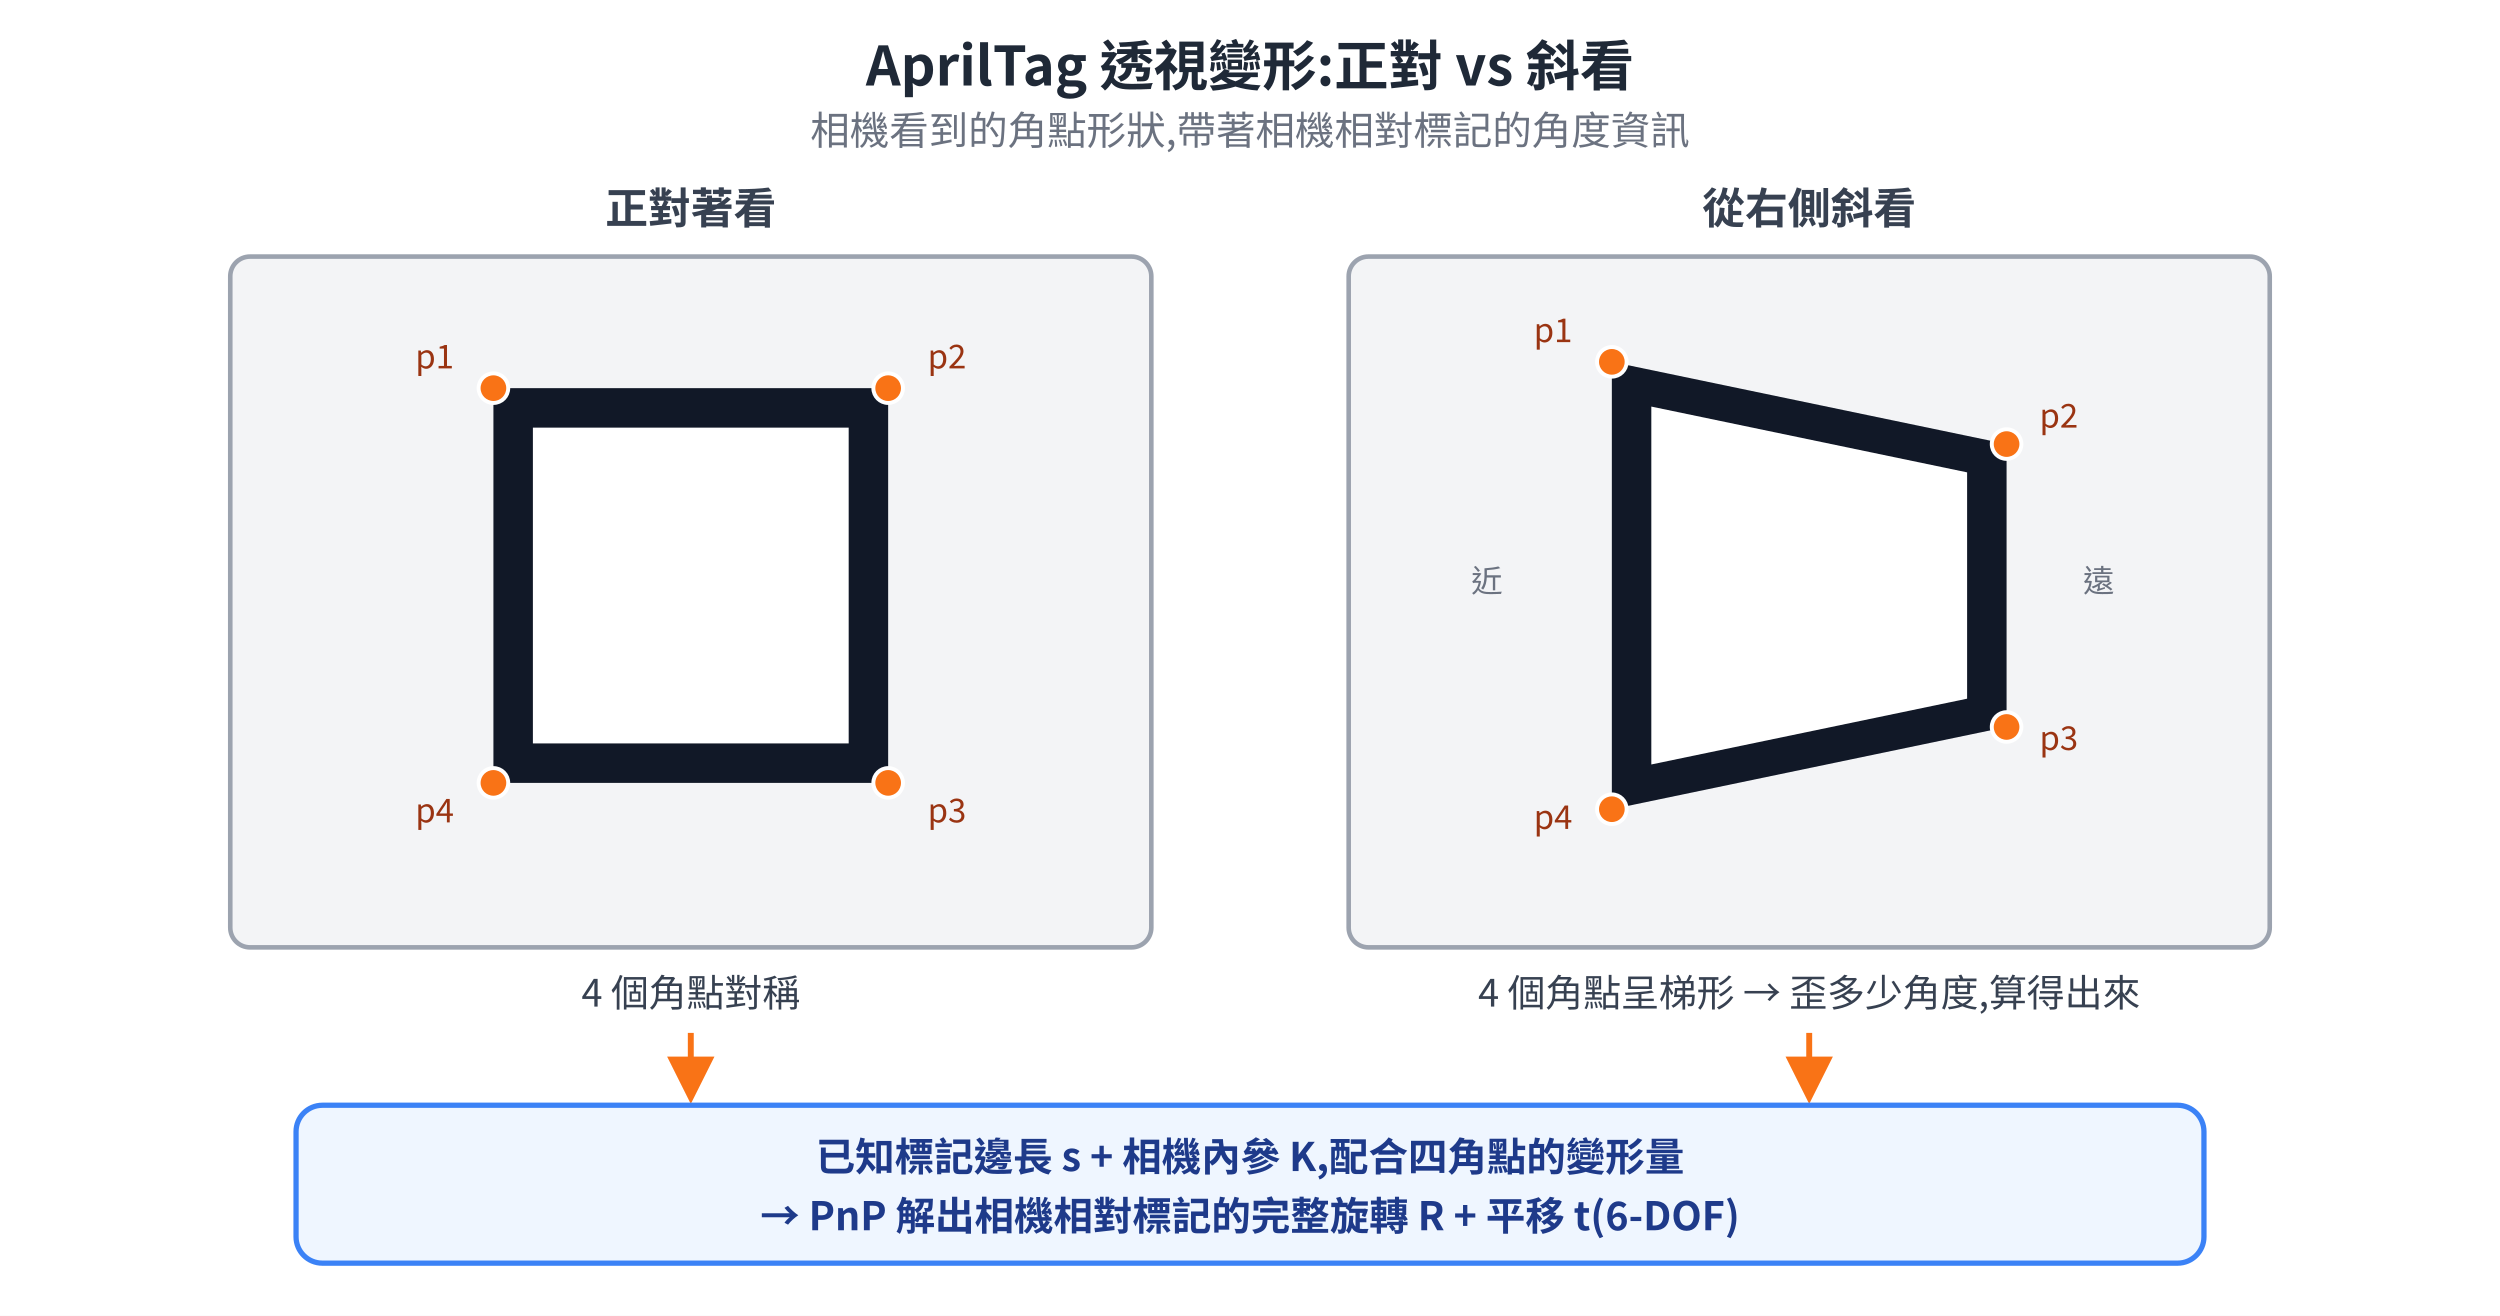
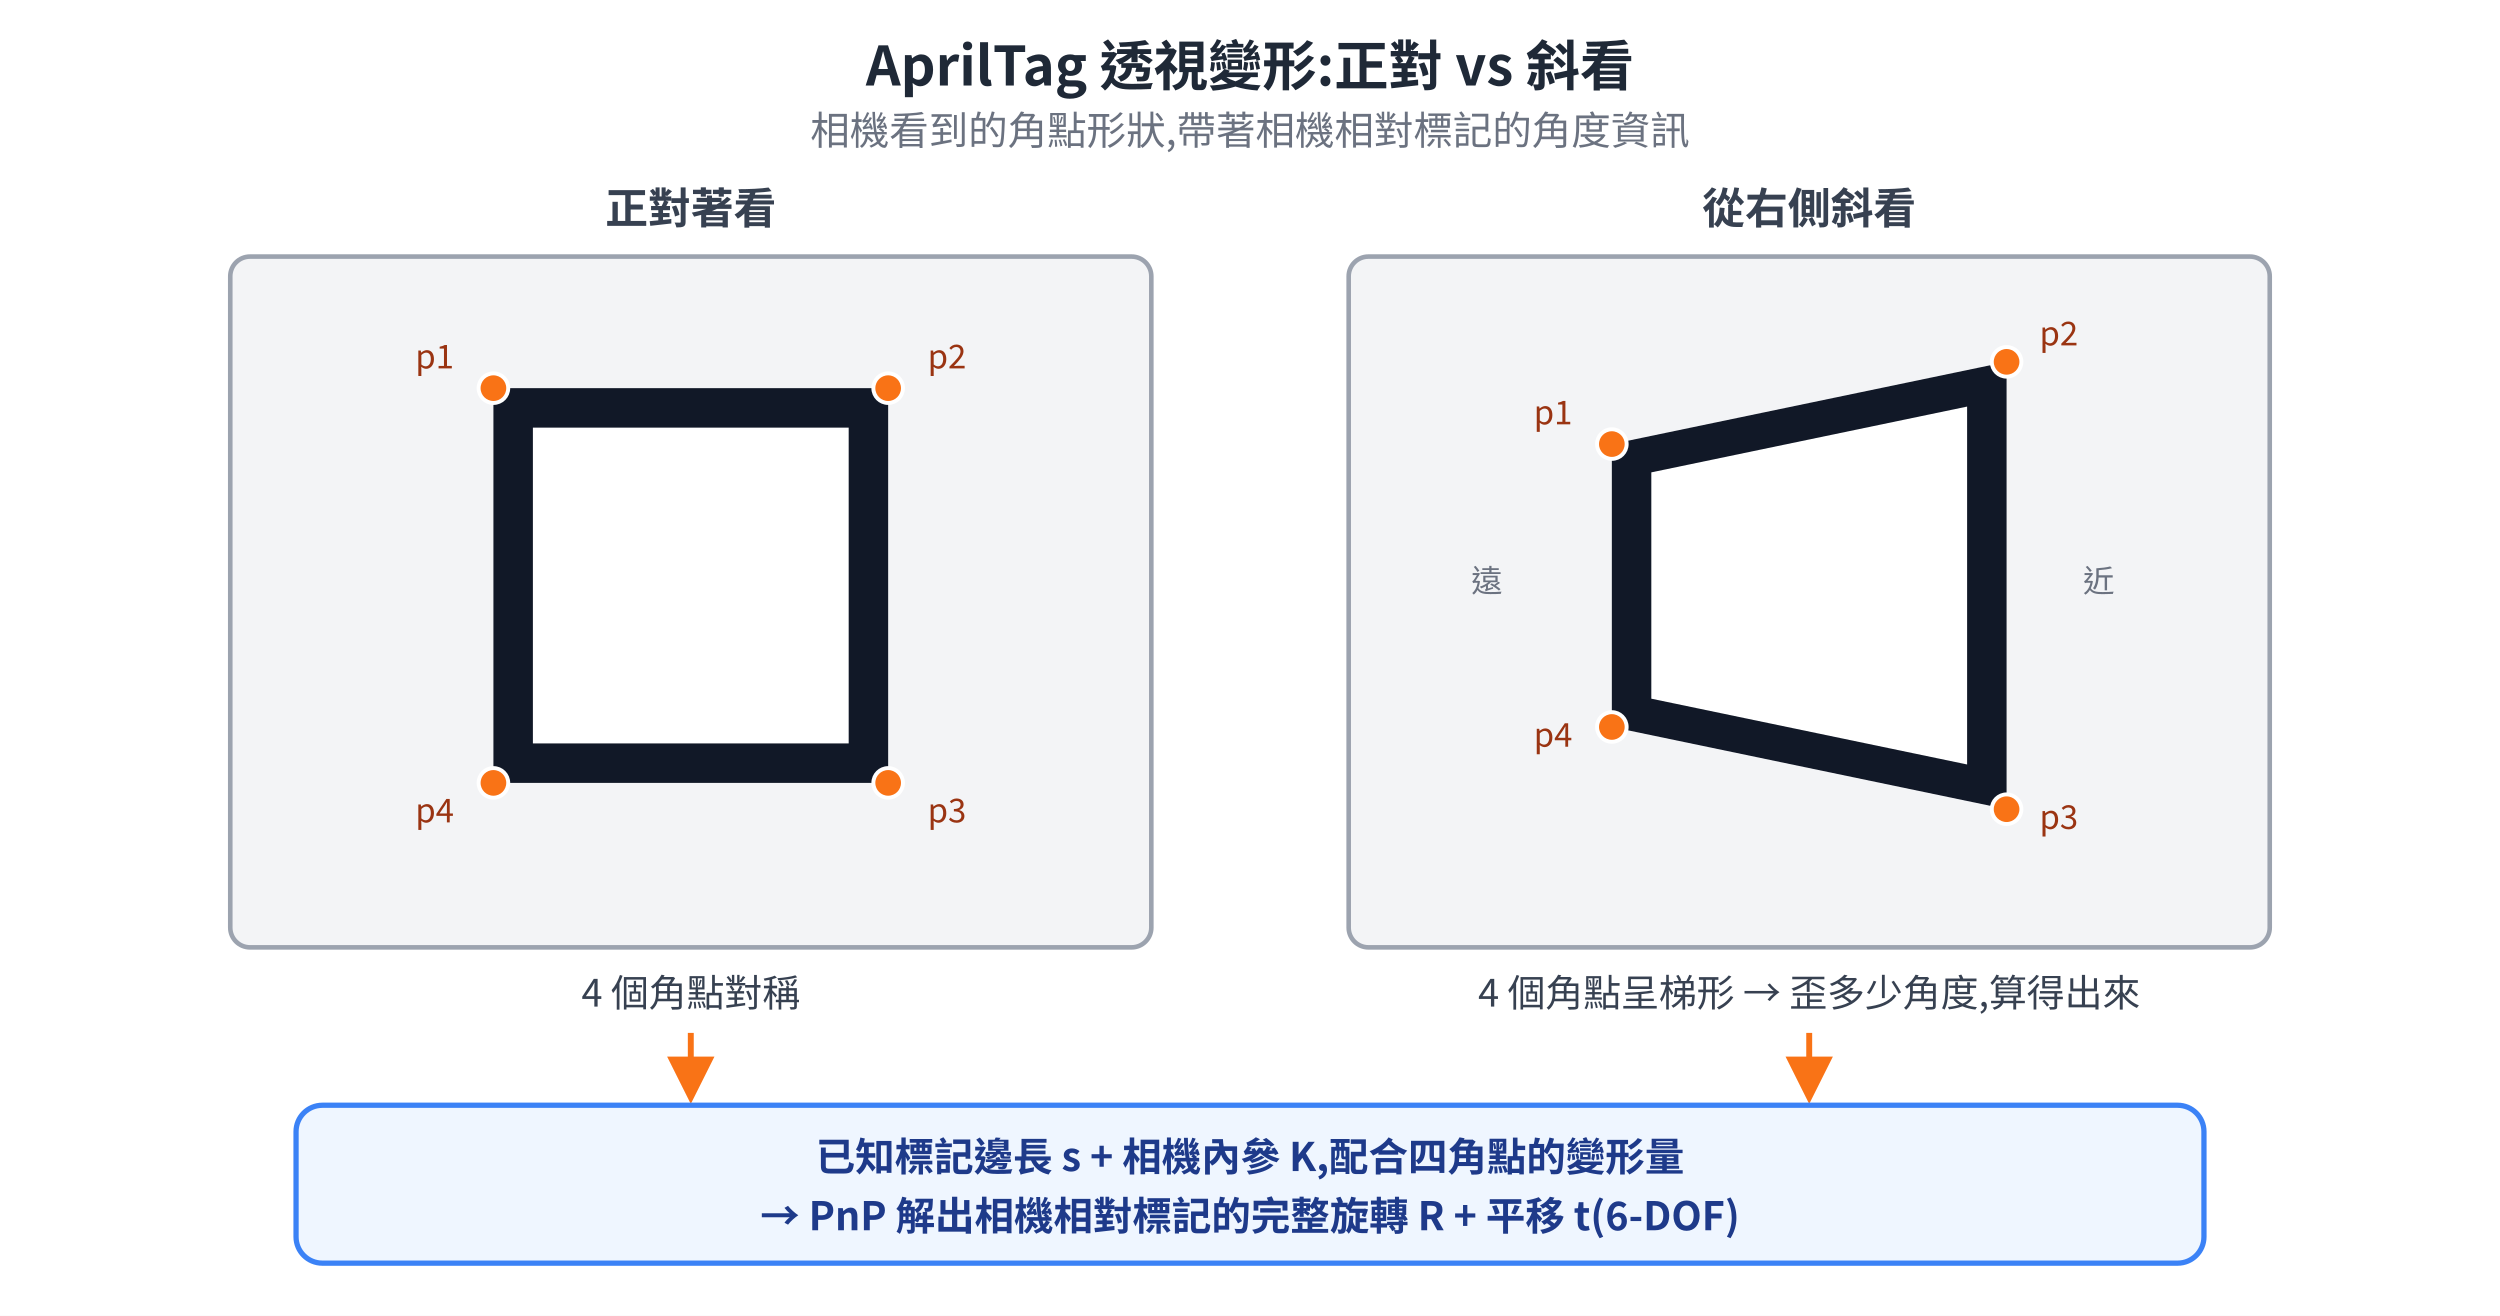
<svg xmlns="http://www.w3.org/2000/svg" viewBox="0 0 760 400" font-family="'Noto Sans CJK TC','PingFang TC','Microsoft JhengHei',sans-serif">
  <defs>
    <marker id="ap-o" markerWidth="10" markerHeight="10" refX="6" refY="4" orient="auto">
      <path d="M0,0 L8,4 L0,8 Z" fill="#F97316" />
    </marker>
  </defs>
  <rect width="760" height="400" fill="#ffffff" />
  <text x="380" y="26" text-anchor="middle" font-size="16.5" font-weight="700" fill="#1F2937">AprilTag 透視變形:正對 vs 斜看</text>
  <text x="380" y="44" text-anchor="middle" font-size="12" fill="#6B7280">相機看到的角點形狀,帶著相機相對標記的角度資訊</text>
  <text x="210" y="68" text-anchor="middle" font-size="13" font-weight="700" fill="#374151">正對著看</text>
  <rect x="70" y="78" width="280" height="210" rx="6" fill="#F3F4F6" stroke="#9CA3AF" stroke-width="1.4" />
  <rect x="150" y="118" width="120" height="120" fill="#111827" />
  <rect x="162" y="130" width="96" height="96" fill="#ffffff" />
  <g fill="#F97316" stroke="#ffffff" stroke-width="1.2">
    <circle cx="150" cy="118" r="4.5" />
    <circle cx="270" cy="118" r="4.5" />
    <circle cx="270" cy="238" r="4.5" />
    <circle cx="150" cy="238" r="4.5" />
  </g>
  <text x="138" y="112" text-anchor="end" font-size="10" fill="#9A3412">p1</text>
  <text x="282" y="112" font-size="10" fill="#9A3412">p2</text>
  <text x="282" y="250" font-size="10" fill="#9A3412">p3</text>
  <text x="138" y="250" text-anchor="end" font-size="10" fill="#9A3412">p4</text>
  <text x="210" y="306" text-anchor="middle" font-size="11.5" fill="#374151">4 個角點對稱</text>
  <text x="550" y="68" text-anchor="middle" font-size="13" font-weight="700" fill="#374151">從右側斜看</text>
  <rect x="410" y="78" width="280" height="210" rx="6" fill="#F3F4F6" stroke="#9CA3AF" stroke-width="1.4" />
-   <polygon points="490,110 610,135 610,221 490,246" fill="#111827" />
-   <polygon points="502.0,123.6 598.0,143.6 598.0,212.4 502.0,232.4" fill="#ffffff" />
+   <polygon points="490,135 610,110 610,246 490,221" fill="#111827" />
+   <polygon points="502.0,143.6 598.0,123.6 598.0,232.4 502.0,212.4" fill="#ffffff" />
  <g fill="#F97316" stroke="#ffffff" stroke-width="1.2">
-     <circle cx="490" cy="110" r="4.5" />
-     <circle cx="610" cy="135" r="4.5" />
-     <circle cx="610" cy="221" r="4.5" />
-     <circle cx="490" cy="246" r="4.5" />
+     <circle cx="490" cy="135" r="4.5" />
+     <circle cx="610" cy="110" r="4.5" />
+     <circle cx="610" cy="246" r="4.5" />
+     <circle cx="490" cy="221" r="4.5" />
  </g>
-   <text x="478" y="104" text-anchor="end" font-size="10" fill="#9A3412">p1</text>
-   <text x="620" y="130" font-size="10" fill="#9A3412">p2</text>
-   <text x="620" y="228" font-size="10" fill="#9A3412">p3</text>
-   <text x="478" y="252" text-anchor="end" font-size="10" fill="#9A3412">p4</text>
-   <text x="452" y="180" text-anchor="middle" font-size="9.5" fill="#6B7280">近</text>
-   <text x="638" y="180" text-anchor="middle" font-size="9.5" fill="#6B7280">遠</text>
+   <text x="478" y="129" text-anchor="end" font-size="10" fill="#9A3412">p1</text>
+   <text x="620" y="105" font-size="10" fill="#9A3412">p2</text>
+   <text x="620" y="252" font-size="10" fill="#9A3412">p3</text>
+   <text x="478" y="227" text-anchor="end" font-size="10" fill="#9A3412">p4</text>
+   <text x="452" y="180" text-anchor="middle" font-size="9.5" fill="#6B7280">遠</text>
+   <text x="638" y="180" text-anchor="middle" font-size="9.5" fill="#6B7280">近</text>
  <text x="550" y="306" text-anchor="middle" font-size="11.5" fill="#374151">4 個角點呈梯形 → 歪多少角度,算得出來</text>
  <line x1="210" y1="314" x2="210" y2="332" stroke="#F97316" stroke-width="1.8" marker-end="url(#ap-o)" />
  <line x1="550" y1="314" x2="550" y2="332" stroke="#F97316" stroke-width="1.8" marker-end="url(#ap-o)" />
  <rect x="90" y="336" width="580" height="48" rx="8" fill="#EFF6FF" stroke="#3B82F6" stroke-width="1.6" />
  <text x="380" y="356" text-anchor="middle" font-size="12" font-weight="700" fill="#1E3A8A">已知標記邊長 s + 相機內參 K,配合四角點的變形量</text>
  <text x="380" y="374" text-anchor="middle" font-size="12" font-weight="700" fill="#1E3A8A">→ PnP 解出相機相對標記的完整旋轉 R + 平移 t(6-DOF)</text>
</svg>
